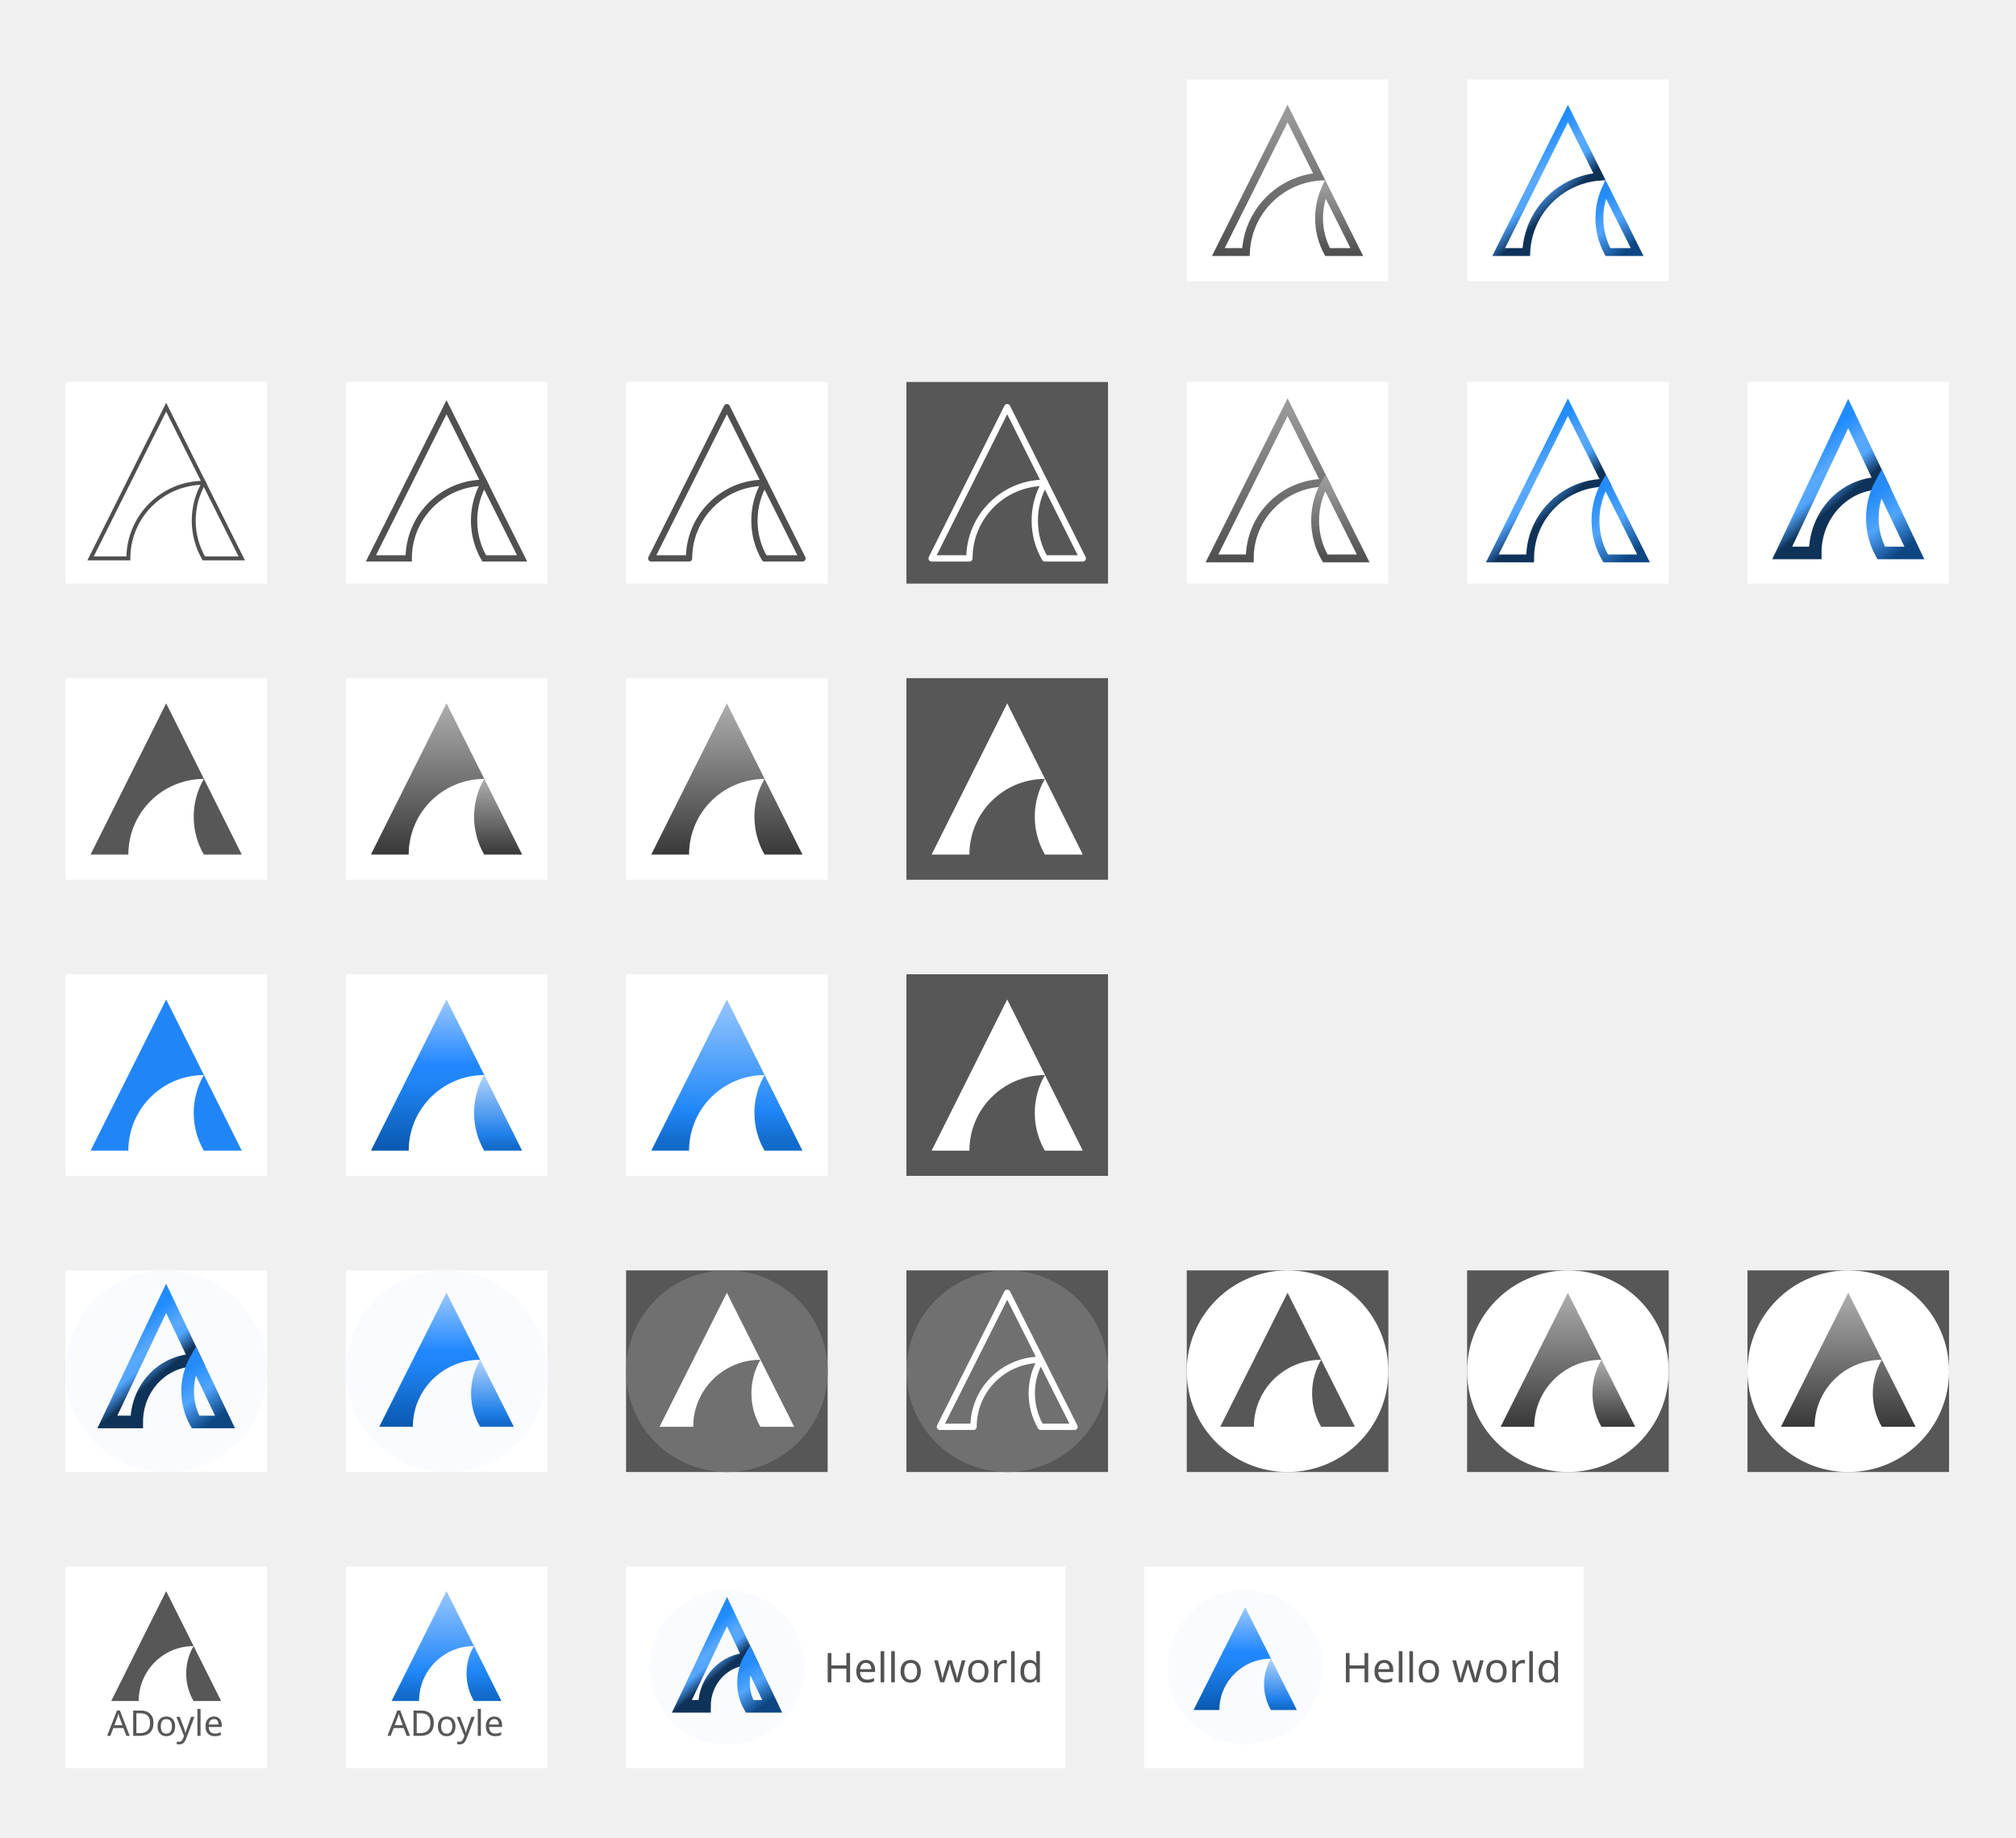
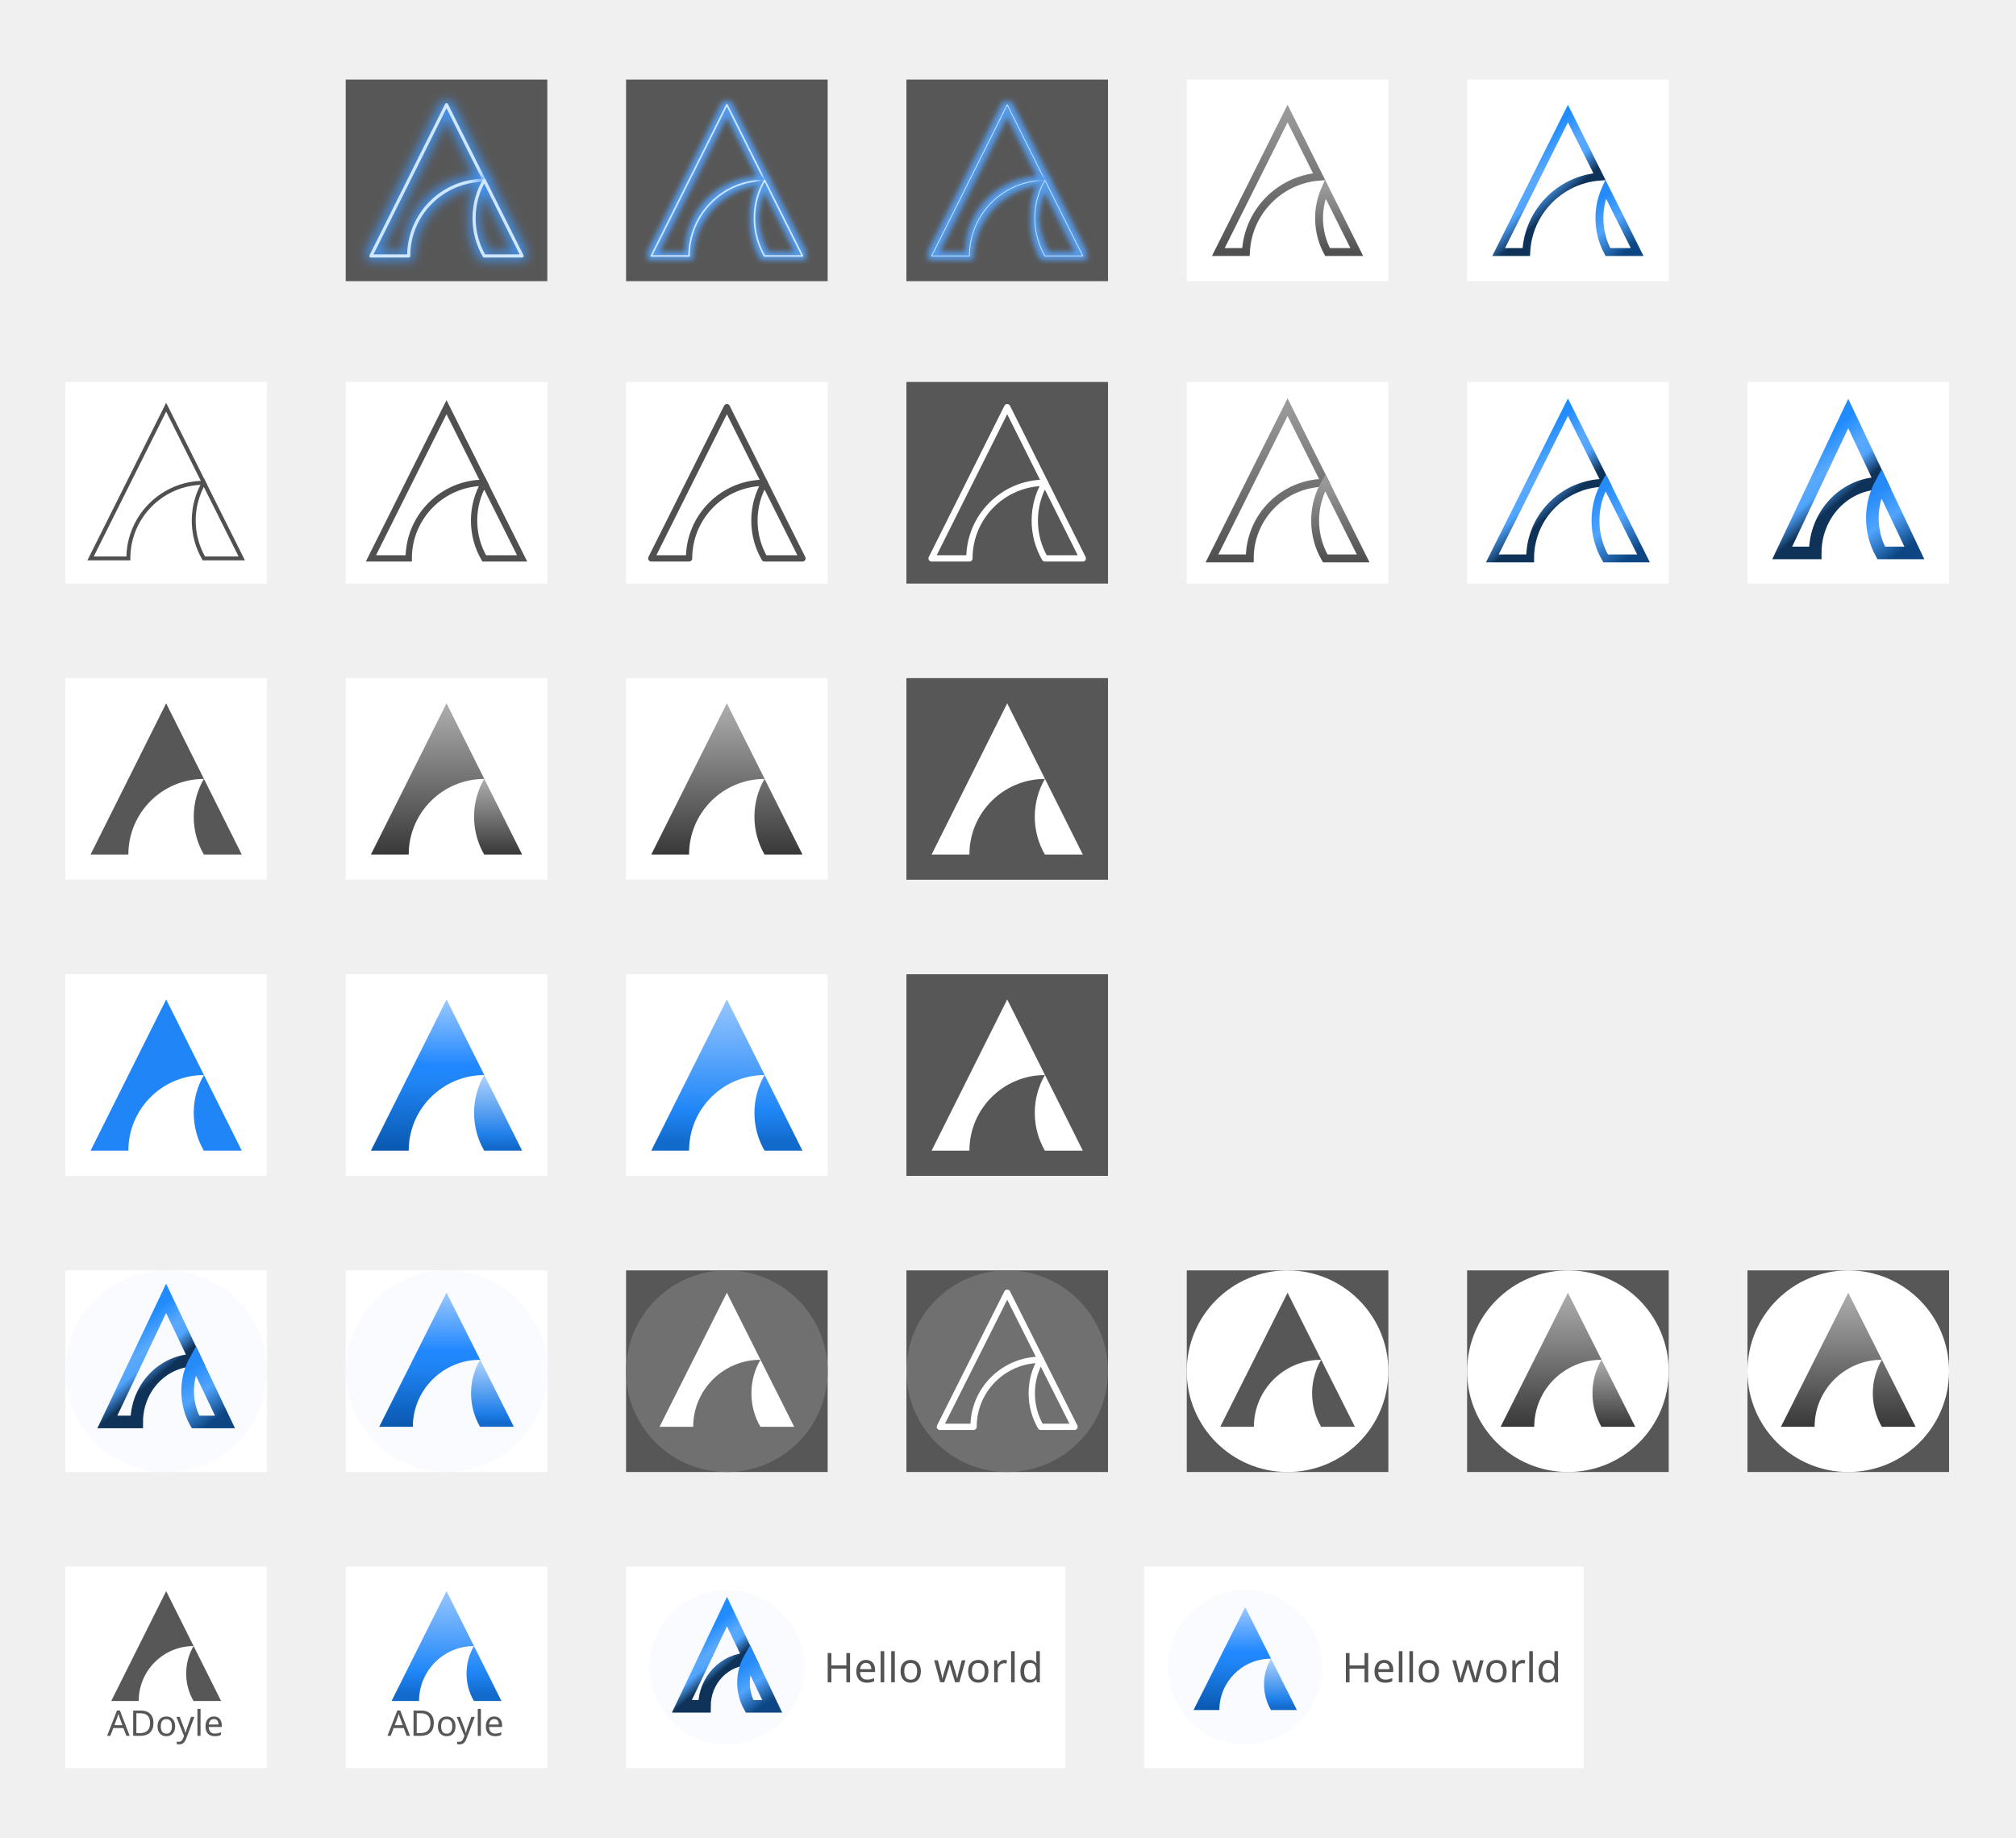
- <svg xmlns="http://www.w3.org/2000/svg" width="2560px" height="2333px" viewBox="0 0 2560 2333" version="1.1" style="background: #F2F2F2;">
+ <svg xmlns="http://www.w3.org/2000/svg" xmlns:xlink="http://www.w3.org/1999/xlink" width="2560px" height="2333px" viewBox="0 0 2560 2333" version="1.1" style="background: #F2F2F2;">
  <defs>
    <linearGradient x1="50%" y1="0%" x2="50%" y2="100%" id="linearGradient-1">
      <stop stop-color="#AEAEAE" offset="0%" />
      <stop stop-color="#383838" offset="100%" />
    </linearGradient>
    <linearGradient x1="50%" y1="0%" x2="50%" y2="100%" id="linearGradient-2">
      <stop stop-color="#AEAEAE" offset="0%" />
      <stop stop-color="#383838" offset="100%" />
    </linearGradient>
    <linearGradient x1="50%" y1="0%" x2="50%" y2="100%" id="linearGradient-3">
      <stop stop-color="#AEAEAE" offset="0%" />
      <stop stop-color="#383838" offset="100%" />
    </linearGradient>
    <linearGradient x1="50%" y1="0%" x2="50%" y2="100%" id="linearGradient-4">
      <stop stop-color="#9BC8FF" offset="0%" />
      <stop stop-color="#2087FF" offset="43.734%" />
      <stop stop-color="#2086F7" offset="53.188%" />
      <stop stop-color="#0958AF" offset="100%" />
      <stop stop-color="#0A5DB7" offset="100%" />
    </linearGradient>
    <linearGradient x1="50%" y1="0%" x2="50%" y2="94.619%" id="linearGradient-5">
      <stop stop-color="#B1D3FC" offset="0%" />
      <stop stop-color="#1F7FE9" offset="83.835%" />
      <stop stop-color="#136ACA" offset="99.987%" />
    </linearGradient>
    <linearGradient x1="50%" y1="0%" x2="50%" y2="94.657%" id="linearGradient-6">
      <stop stop-color="#97C6FF" offset="0%" />
      <stop stop-color="#2087F8" offset="77.216%" />
      <stop stop-color="#126ACA" offset="100%" />
    </linearGradient>
    <linearGradient x1="52.424%" y1="11.586%" x2="76.699%" y2="51.998%" id="linearGradient-7">
      <stop stop-color="#218CFF" offset="0%" />
      <stop stop-color="#5AA9FD" offset="43.13%" />
      <stop stop-color="#50A5FF" offset="66.029%" />
      <stop stop-color="#0F3258" offset="100%" />
    </linearGradient>
    <linearGradient x1="22.864%" y1="5.898%" x2="65.049%" y2="100%" id="linearGradient-8">
      <stop stop-color="#258BF9" offset="0%" />
      <stop stop-color="#50A5FF" offset="46.66%" />
      <stop stop-color="#0D4683" offset="100%" />
    </linearGradient>
    <linearGradient x1="50%" y1="0%" x2="50%" y2="100%" id="linearGradient-9">
      <stop stop-color="#9BC8FF" offset="0%" />
      <stop stop-color="#2087FF" offset="43.734%" />
      <stop stop-color="#2086F7" offset="53.188%" />
      <stop stop-color="#0958AF" offset="100%" />
      <stop stop-color="#0A5DB7" offset="100%" />
    </linearGradient>
    <linearGradient x1="50%" y1="0%" x2="50%" y2="94.619%" id="linearGradient-10">
      <stop stop-color="#B1D3FC" offset="0%" />
      <stop stop-color="#1F7FE9" offset="83.835%" />
      <stop stop-color="#136ACA" offset="99.987%" />
    </linearGradient>
-     <linearGradient x1="50%" y1="0%" x2="50%" y2="100%" id="linearGradient-11">
+     <path d="M176,128 C122.981,128 80,170.981 80,224 L32,224 L128,32 L176,128 Z" id="path-11" />
+     <filter x="-12.2%" y="-9.1%" width="124.3%" height="118.2%" filterUnits="objectBoundingBox" id="filter-12">
+       <feMorphology radius="4.5" operator="dilate" in="SourceAlpha" result="shadowSpreadOuter1" />
+       <feOffset dx="0" dy="0" in="shadowSpreadOuter1" result="shadowOffsetOuter1" />
+       <feMorphology radius="5" operator="erode" in="SourceAlpha" result="shadowInner" />
+       <feOffset dx="0" dy="0" in="shadowInner" result="shadowInner" />
+       <feComposite in="shadowOffsetOuter1" in2="shadowInner" operator="out" result="shadowOffsetOuter1" />
+       <feGaussianBlur stdDeviation="3" in="shadowOffsetOuter1" result="shadowBlurOuter1" />
+       <feColorMatrix values="0 0 0 0 0.333   0 0 0 0 0.606   0 0 0 0 0.917  0 0 0 1 0" type="matrix" in="shadowBlurOuter1" />
+     </filter>
+     <path d="M175.927,127.855 L176,128 L224,224 L175.843,224 C167.675,209.88 163,193.486 163,176 C163,158.454 167.707,142.008 175.927,127.855 Z" id="path-13" />
+     <filter x="-28.7%" y="-18.2%" width="157.4%" height="136.4%" filterUnits="objectBoundingBox" id="filter-14">
+       <feMorphology radius="4.5" operator="dilate" in="SourceAlpha" result="shadowSpreadOuter1" />
+       <feOffset dx="0" dy="0" in="shadowSpreadOuter1" result="shadowOffsetOuter1" />
+       <feMorphology radius="5" operator="erode" in="SourceAlpha" result="shadowInner" />
+       <feOffset dx="0" dy="0" in="shadowInner" result="shadowInner" />
+       <feComposite in="shadowOffsetOuter1" in2="shadowInner" operator="out" result="shadowOffsetOuter1" />
+       <feGaussianBlur stdDeviation="3" in="shadowOffsetOuter1" result="shadowBlurOuter1" />
+       <feColorMatrix values="0 0 0 0 0.333   0 0 0 0 0.606   0 0 0 0 0.917  0 0 0 1 0" type="matrix" in="shadowBlurOuter1" />
+     </filter>
+     <path d="M176,128 C122.981,128 80,170.981 80,224 L32,224 L128,32 L176,128 Z" id="path-15" />
+     <filter x="-12.5%" y="-9.4%" width="125.0%" height="118.8%" filterUnits="objectBoundingBox" id="filter-16">
+       <feMorphology radius="5" operator="dilate" in="SourceAlpha" result="shadowSpreadOuter1" />
+       <feOffset dx="0" dy="0" in="shadowSpreadOuter1" result="shadowOffsetOuter1" />
+       <feMorphology radius="5" operator="erode" in="SourceAlpha" result="shadowInner" />
+       <feOffset dx="0" dy="0" in="shadowInner" result="shadowInner" />
+       <feComposite in="shadowOffsetOuter1" in2="shadowInner" operator="out" result="shadowOffsetOuter1" />
+       <feGaussianBlur stdDeviation="3" in="shadowOffsetOuter1" result="shadowBlurOuter1" />
+       <feColorMatrix values="0 0 0 0 0.333   0 0 0 0 0.606   0 0 0 0 0.917  0 0 0 1 0" type="matrix" in="shadowBlurOuter1" />
+     </filter>
+     <path d="M175.927,127.855 L176,128 L224,224 L175.843,224 C167.675,209.88 163,193.486 163,176 C163,158.454 167.707,142.008 175.927,127.855 Z" id="path-17" />
+     <filter x="-29.5%" y="-18.7%" width="159.0%" height="137.4%" filterUnits="objectBoundingBox" id="filter-18">
+       <feMorphology radius="5" operator="dilate" in="SourceAlpha" result="shadowSpreadOuter1" />
+       <feOffset dx="0" dy="0" in="shadowSpreadOuter1" result="shadowOffsetOuter1" />
+       <feMorphology radius="5" operator="erode" in="SourceAlpha" result="shadowInner" />
+       <feOffset dx="0" dy="0" in="shadowInner" result="shadowInner" />
+       <feComposite in="shadowOffsetOuter1" in2="shadowInner" operator="out" result="shadowOffsetOuter1" />
+       <feGaussianBlur stdDeviation="3" in="shadowOffsetOuter1" result="shadowBlurOuter1" />
+       <feColorMatrix values="0 0 0 0 0.333   0 0 0 0 0.606   0 0 0 0 0.917  0 0 0 1 0" type="matrix" in="shadowBlurOuter1" />
+     </filter>
+     <path d="M176,128 C122.981,128 80,170.981 80,224 L32,224 L128,32 L176,128 Z" id="path-19" />
+     <filter x="-19.4%" y="-14.6%" width="138.9%" height="129.2%" filterUnits="objectBoundingBox" id="filter-20">
+       <feMorphology radius="4.5" operator="dilate" in="SourceAlpha" result="shadowSpreadOuter1" />
+       <feOffset dx="0" dy="0" in="shadowSpreadOuter1" result="shadowOffsetOuter1" />
+       <feMorphology radius="4.5" operator="erode" in="SourceAlpha" result="shadowInner" />
+       <feOffset dx="0" dy="0" in="shadowInner" result="shadowInner" />
+       <feComposite in="shadowOffsetOuter1" in2="shadowInner" operator="out" result="shadowOffsetOuter1" />
+       <feGaussianBlur stdDeviation="7" in="shadowOffsetOuter1" result="shadowBlurOuter1" />
+       <feColorMatrix values="0 0 0 0 0.258   0 0 0 0 0.591   0 0 0 0 0.971  0 0 0 1 0" type="matrix" in="shadowBlurOuter1" />
+     </filter>
+     <path d="M175.927,127.855 L176,128 L224,224 L175.843,224 C167.675,209.88 163,193.486 163,176 C163,158.454 167.707,142.008 175.927,127.855 Z" id="path-21" />
+     <filter x="-45.9%" y="-29.1%" width="191.8%" height="158.2%" filterUnits="objectBoundingBox" id="filter-22">
+       <feMorphology radius="4.5" operator="dilate" in="SourceAlpha" result="shadowSpreadOuter1" />
+       <feOffset dx="0" dy="0" in="shadowSpreadOuter1" result="shadowOffsetOuter1" />
+       <feMorphology radius="4.5" operator="erode" in="SourceAlpha" result="shadowInner" />
+       <feOffset dx="0" dy="0" in="shadowInner" result="shadowInner" />
+       <feComposite in="shadowOffsetOuter1" in2="shadowInner" operator="out" result="shadowOffsetOuter1" />
+       <feGaussianBlur stdDeviation="7" in="shadowOffsetOuter1" result="shadowBlurOuter1" />
+       <feColorMatrix values="0 0 0 0 0.258   0 0 0 0 0.591   0 0 0 0 0.971  0 0 0 1 0" type="matrix" in="shadowBlurOuter1" />
+     </filter>
+     <linearGradient x1="50%" y1="0%" x2="50%" y2="100%" id="linearGradient-23">
      <stop stop-color="#999999" offset="0%" />
      <stop stop-color="#505050" offset="100%" />
    </linearGradient>
-     <linearGradient x1="50%" y1="0%" x2="50%" y2="100%" id="linearGradient-12">
+     <linearGradient x1="50%" y1="0%" x2="50%" y2="100%" id="linearGradient-24">
      <stop stop-color="#999999" offset="0%" />
      <stop stop-color="#505050" offset="100%" />
    </linearGradient>
-     <linearGradient x1="52.672%" y1="11.586%" x2="79.434%" y2="51.998%" id="linearGradient-13">
+     <linearGradient x1="52.672%" y1="11.586%" x2="79.434%" y2="51.998%" id="linearGradient-25">
      <stop stop-color="#218CFF" offset="0%" />
      <stop stop-color="#5AA9FD" offset="43.13%" />
      <stop stop-color="#50A5FF" offset="66.029%" />
      <stop stop-color="#0F3258" offset="100%" />
    </linearGradient>
-     <linearGradient x1="20.229%" y1="5.898%" x2="66.51%" y2="100%" id="linearGradient-14">
+     <linearGradient x1="20.229%" y1="5.898%" x2="66.51%" y2="100%" id="linearGradient-26">
      <stop stop-color="#258BF9" offset="0%" />
      <stop stop-color="#50A5FF" offset="46.66%" />
      <stop stop-color="#0D4683" offset="100%" />
    </linearGradient>
-     <linearGradient x1="52.396%" y1="11.586%" x2="76.395%" y2="51.998%" id="linearGradient-15">
+     <linearGradient x1="52.396%" y1="11.586%" x2="76.395%" y2="51.998%" id="linearGradient-27">
      <stop stop-color="#218CFF" offset="0%" />
      <stop stop-color="#5AA9FD" offset="43.13%" />
      <stop stop-color="#50A5FF" offset="66.029%" />
      <stop stop-color="#0F3258" offset="100%" />
    </linearGradient>
-     <linearGradient x1="23.173%" y1="5.898%" x2="64.878%" y2="100%" id="linearGradient-16">
+     <linearGradient x1="23.173%" y1="5.898%" x2="64.878%" y2="100%" id="linearGradient-28">
      <stop stop-color="#258BF9" offset="0%" />
      <stop stop-color="#50A5FF" offset="46.66%" />
      <stop stop-color="#0D4683" offset="100%" />
    </linearGradient>
-     <linearGradient x1="52.418%" y1="11.586%" x2="76.628%" y2="51.998%" id="linearGradient-17">
+     <linearGradient x1="52.418%" y1="11.586%" x2="76.628%" y2="51.998%" id="linearGradient-29">
      <stop stop-color="#218CFF" offset="0%" />
      <stop stop-color="#5AA9FD" offset="43.13%" />
      <stop stop-color="#50A5FF" offset="66.029%" />
      <stop stop-color="#0F3258" offset="100%" />
    </linearGradient>
-     <linearGradient x1="22.936%" y1="5.898%" x2="65.009%" y2="100%" id="linearGradient-18">
+     <linearGradient x1="22.936%" y1="5.898%" x2="65.009%" y2="100%" id="linearGradient-30">
      <stop stop-color="#258BF9" offset="0%" />
      <stop stop-color="#50A5FF" offset="46.66%" />
      <stop stop-color="#0D4683" offset="100%" />
    </linearGradient>
-     <linearGradient x1="50%" y1="0%" x2="50%" y2="100%" id="linearGradient-19">
+     <linearGradient x1="50%" y1="0%" x2="50%" y2="100%" id="linearGradient-31">
      <stop stop-color="#9BC8FF" offset="0%" />
      <stop stop-color="#2087FF" offset="43.734%" />
      <stop stop-color="#2086F7" offset="53.188%" />
      <stop stop-color="#0958AF" offset="100%" />
      <stop stop-color="#0A5DB7" offset="100%" />
    </linearGradient>
-     <linearGradient x1="50%" y1="0%" x2="50%" y2="94.619%" id="linearGradient-20">
+     <linearGradient x1="50%" y1="0%" x2="50%" y2="94.619%" id="linearGradient-32">
      <stop stop-color="#B1D3FC" offset="0%" />
      <stop stop-color="#1F7FE9" offset="83.835%" />
      <stop stop-color="#136ACA" offset="99.987%" />
    </linearGradient>
-     <linearGradient x1="50%" y1="0%" x2="50%" y2="100%" id="linearGradient-21">
-       <stop stop-color="#AEAEAE" offset="0%" />
-       <stop stop-color="#383838" offset="100%" />
-     </linearGradient>
-     <linearGradient x1="50%" y1="0%" x2="50%" y2="100%" id="linearGradient-22">
-       <stop stop-color="#AEAEAE" offset="0%" />
-       <stop stop-color="#383838" offset="100%" />
-     </linearGradient>
-     <linearGradient x1="50%" y1="0%" x2="50%" y2="100%" id="linearGradient-23">
+     <linearGradient x1="50%" y1="0%" x2="50%" y2="100%" id="linearGradient-33">
+       <stop stop-color="#AEAEAE" offset="0%" />
+       <stop stop-color="#383838" offset="100%" />
+     </linearGradient>
+     <linearGradient x1="50%" y1="0%" x2="50%" y2="100%" id="linearGradient-34">
+       <stop stop-color="#AEAEAE" offset="0%" />
+       <stop stop-color="#383838" offset="100%" />
+     </linearGradient>
+     <linearGradient x1="50%" y1="0%" x2="50%" y2="100%" id="linearGradient-35">
      <stop stop-color="#AEAEAE" offset="0%" />
      <stop stop-color="#383838" offset="100%" />
    </linearGradient>
  </defs>
  <g id="Page-1" stroke="none" stroke-width="1" fill="none" fill-rule="evenodd">
    <g id="logo/stereoscopic" transform="translate(439, 861)">
      <rect fill="#FFFFFF" x="0" y="0" width="256" height="256" />
      <path d="M176,128 C122.981,128 80,170.981 80,224 L32,224 L128,32 L176,128 Z" id="Combined-Shape" fill="url(#linearGradient-1)" />
      <path d="M175.927,127.855 L176,128 L224,224 L175.843,224 C167.675,209.88 163,193.486 163,176 C163,158.454 167.707,142.008 175.927,127.855 Z" id="Combined-Shape" fill="url(#linearGradient-2)" />
    </g>
    <g id="logo/gradual" transform="translate(795, 861)">
      <rect fill="#FFFFFF" x="0" y="0" width="256" height="256" />
      <path d="M176,128 L224,224 L175.843,224 C167.675,209.88 163,193.486 163,176 C163,158.514 167.675,142.12 175.843,128 C122.896,128.085 80,171.033 80,224 L32,224 L128,32 L175.927,127.855 L176,128 C175.948,128 175.895,128 175.843,128 Z" id="Combined-Shape" fill="url(#linearGradient-3)" />
    </g>
    <g id="logo/black-bg" transform="translate(1151, 861)">
      <rect fill="#575757" x="0" y="0" width="256" height="256" />
      <path d="M176,128 C122.981,128 80,170.981 80,224 L32,224 L128,32 L176,128 Z" id="Combined-Shape" fill="#FFFFFF" />
      <path d="M175.927,127.855 L176,128 L224,224 L175.843,224 C167.675,209.88 163,193.486 163,176 C163,158.454 167.707,142.008 175.927,127.855 Z" id="Combined-Shape" fill="#FFFFFF" />
    </g>
    <g id="logo/color/stereoscopic" transform="translate(439, 1237)">
      <rect fill="#FFFFFF" x="0" y="0" width="256" height="256" />
      <path d="M176,128 C122.981,128 80,170.981 80,224 L32,224 L128,32 L176,128 Z" id="Combined-Shape" fill="url(#linearGradient-4)" />
      <path d="M175.927,127.855 L176,128 L224,224 L175.843,224 C167.675,209.88 163,193.486 163,176 C163,158.454 167.707,142.008 175.927,127.855 Z" id="Combined-Shape" fill="url(#linearGradient-5)" />
    </g>
    <g id="logo/color/gradual" transform="translate(795, 1237)">
      <rect fill="#FFFFFF" x="0" y="0" width="256" height="256" />
      <path d="M176,128 L224,224 L175.843,224 C167.675,209.88 163,193.486 163,176 C163,158.514 167.675,142.12 175.843,128 C122.896,128.085 80,171.033 80,224 L32,224 L128,32 L175.927,127.855 L176,128 C175.948,128 175.895,128 175.843,128 Z" id="Combined-Shape" fill="url(#linearGradient-6)" />
    </g>
    <g id="logo/color/black-bg" transform="translate(1151, 1237)">
      <rect fill="#575757" x="0" y="0" width="256" height="256" />
      <path d="M176,128 C122.981,128 80,170.981 80,224 L32,224 L128,32 L176,128 Z" id="Combined-Shape" fill="#FFFFFF" />
      <path d="M175.927,127.855 L176,128 L224,224 L175.843,224 C167.675,209.88 163,193.486 163,176 C163,158.454 167.707,142.008 175.927,127.855 Z" id="Combined-Shape" fill="#FFFFFF" />
    </g>
    <g id="logo/color/flat" transform="translate(83, 1237)">
      <rect fill="#FFFFFF" x="0" y="0" width="256" height="256" />
      <path d="M176,128 C122.981,128 80,170.981 80,224 L32,224 L128,32 L176,128 Z" id="Combined-Shape" fill="#2086F8" />
      <path d="M175.927,127.855 L176,128 L224,224 L175.843,224 C167.675,209.88 163,193.486 163,176 C163,158.454 167.707,142.008 175.927,127.855 Z" id="Combined-Shape" fill="#2086F8" />
    </g>
    <g id="logo-with-text/color" transform="translate(439, 1989)">
      <rect fill="#FFFFFF" x="0" y="0" width="256" height="256" />
      <g id="logo/color/gradual" transform="translate(35, 8)" fill="url(#linearGradient-6)">
        <path d="M127.875,93 L162.75,162.75 L127.761,162.75 C121.826,152.491 118.43,140.58 118.43,127.875 C118.43,115.171 121.826,103.259 127.761,93 C89.292,93.062 58.125,124.266 58.125,162.75 L23.25,162.75 L93,23.25 L127.822,92.894 L127.875,93 C127.837,93 127.799,93 127.761,93 Z" id="Combined-Shape" />
      </g>
      <text id="ADoyle" font-family="PingFangSC-Medium, PingFang SC" font-size="45" font-weight="400" fill="#575757">
        <tspan x="53" y="215">ADoyle</tspan>
      </text>
    </g>
    <g id="logo-with-text" transform="translate(83, 1989)">
      <rect fill="#FFFFFF" x="0" y="0" width="256" height="256" />
      <g id="logo/flat" transform="translate(35, 8)" fill="#575757">
        <path d="M127.875,93 C89.353,93 58.125,124.228 58.125,162.75 L23.25,162.75 L93,23.25 L127.875,93 Z" id="Combined-Shape" />
        <path d="M127.822,92.894 L127.875,93 L162.75,162.75 L127.761,162.75 C121.826,152.491 118.43,140.58 118.43,127.875 C118.43,115.127 121.85,103.178 127.822,92.894 Z" id="Combined-Shape" />
      </g>
      <text id="ADoyle" font-family="PingFangSC-Medium, PingFang SC" font-size="45" font-weight="400" fill="#575757">
        <tspan x="53" y="215">ADoyle</tspan>
      </text>
    </g>
    <g id="logo-with-long-text/circle-border" transform="translate(795, 1989)">
      <rect fill="#FFFFFF" x="0" y="0" width="558" height="256" />
      <g id="logo/circle-colored-bg/border" transform="translate(30, 30)">
        <g id="BG---light" stroke-width="1" fill-rule="evenodd" fill="#FAFBFF">
          <circle id="椭圆形" cx="98" cy="98" r="98" />
        </g>
        <g id="logo/color/border/medium" transform="translate(10.71875, 0)" stroke-width="16">
          <path d="M116.113,87.356 C84.464,87.356 58.808,114.294 58.808,147.525 L30.155,147.525 L87.46,27.188 L116.113,87.356 Z" id="Combined-Shape" stroke="url(#linearGradient-7)" />
          <path d="M116.142,87.356 L116.185,87.447 L144.864,147.525 L116.091,147.525 C111.211,138.688 108.418,128.429 108.418,117.486 C108.418,106.505 111.23,96.213 116.142,87.356 Z" id="Combined-Shape" stroke="url(#linearGradient-8)" />
        </g>
      </g>
      <text id="Hello-world" font-family="PingFangSC-Medium, PingFang SC" font-size="52" font-weight="400" fill="#535353">
        <tspan x="251" y="147">Hello world</tspan>
      </text>
    </g>
    <g id="logo-with-long-text/circle-stereoscopic" transform="translate(1453, 1989)">
      <rect fill="#FFFFFF" x="0" y="0" width="558" height="256" />
      <g id="logo/circle-colored-bg/stereoscopic" transform="translate(30, 30)">
        <g id="BG---light" stroke-width="1" fill="#FAFBFF">
          <circle id="椭圆形" cx="98" cy="98" r="98" />
        </g>
        <g id="logo/color/stereoscopic" transform="translate(10.71875, 0)">
          <path d="M120.312,87 C84.069,87 54.688,116.213 54.688,152.25 L21.875,152.25 L87.5,21.75 L120.312,87 Z" id="Combined-Shape" fill="url(#linearGradient-9)" />
          <path d="M120.263,86.901 L120.312,87 L153.125,152.25 L120.205,152.25 C114.622,142.653 111.426,131.51 111.426,119.625 C111.426,107.699 114.644,96.521 120.263,86.901 Z" id="Combined-Shape" fill="url(#linearGradient-10)" />
        </g>
      </g>
      <text id="Hello-world" font-family="PingFangSC-Medium, PingFang SC" font-size="52" font-weight="400" fill="#535353">
        <tspan x="251" y="147">Hello world</tspan>
      </text>
    </g>
    <g id="logo/flat" transform="translate(83, 861)">
      <rect fill="#FFFFFF" x="0" y="0" width="256" height="256" />
      <path d="M176,128 C122.981,128 80,170.981 80,224 L32,224 L128,32 L176,128 Z" id="Combined-Shape" fill="#575757" />
      <path d="M175.927,127.855 L176,128 L224,224 L175.843,224 C167.675,209.88 163,193.486 163,176 C163,158.454 167.707,142.008 175.927,127.855 Z" id="Combined-Shape" fill="#575757" />
    </g>
    <g id="logo/border/thin" transform="translate(83, 485)">
      <rect fill="#FFFFFF" x="0" y="0" width="256" height="256" />
      <path d="M176,128 C122.981,128 80,170.981 80,224 L32,224 L128,32 L176,128 Z" id="Combined-Shape" stroke="#505050" stroke-width="5" />
      <path d="M175.927,127.855 L176,128 L224,224 L175.843,224 C167.675,209.88 163,193.486 163,176 C163,158.454 167.707,142.008 175.927,127.855 Z" id="Combined-Shape" stroke="#505050" stroke-width="5" />
    </g>
    <g id="logo/border/medium" transform="translate(439, 485)">
      <rect fill="#FFFFFF" x="0" y="0" width="256" height="256" />
      <path d="M176,128 C122.981,128 80,170.981 80,224 L32,224 L128,32 L176,128 Z" id="Combined-Shape" stroke="#505050" stroke-width="8" />
      <path d="M175.927,127.855 L176,128 L224,224 L175.843,224 C167.675,209.88 163,193.486 163,176 C163,158.454 167.707,142.008 175.927,127.855 Z" id="Combined-Shape" stroke="#505050" stroke-width="8" />
    </g>
    <g id="logo/border/medium/round" transform="translate(795, 485)">
      <rect fill="#FFFFFF" x="0" y="0" width="256" height="256" />
      <path d="M176,128 C122.981,128 80,170.981 80,224 L32,224 L128,32 L176,128 Z" id="Combined-Shape" stroke="#505050" stroke-width="8" stroke-linejoin="round" />
      <path d="M175.927,127.855 L176,128 L224,224 L175.843,224 C167.675,209.88 163,193.486 163,176 C163,158.454 167.707,142.008 175.927,127.855 Z" id="Combined-Shape" stroke="#505050" stroke-width="8" stroke-linejoin="round" />
    </g>
    <g id="logo/border/black-bg" transform="translate(1151, 485)">
      <rect fill="#575757" x="0" y="0" width="256" height="256" />
      <path d="M176,128 C122.981,128 80,170.981 80,224 L32,224 L128,32 L176,128 Z" id="Combined-Shape" stroke="#FFFFFF" stroke-width="8" stroke-linejoin="round" />
      <path d="M175.927,127.855 L176,128 L224,224 L175.843,224 C167.675,209.88 163,193.486 163,176 C163,158.454 167.707,142.008 175.927,127.855 Z" id="Combined-Shape" stroke="#FFFFFF" stroke-width="8" stroke-linejoin="round" />
    </g>
+     <g id="logo/neon/light" transform="translate(1151, 101)">
+       <rect fill="#575757" x="0" y="0" width="256" height="256" />
+       <g id="Combined-Shape" stroke-linejoin="round">
+         <use fill="black" fill-opacity="1" filter="url(#filter-12)" xlink:href="#path-11" />
+         <use stroke="#D0E7FF" stroke-width="1" xlink:href="#path-11" />
+       </g>
+       <g id="Combined-Shape" stroke-linejoin="round">
+         <use fill="black" fill-opacity="1" filter="url(#filter-14)" xlink:href="#path-13" />
+         <use stroke="#D0E7FF" stroke-width="1" xlink:href="#path-13" />
+       </g>
+     </g>
+     <g id="logo/neon/medium" transform="translate(795, 101)">
+       <rect fill="#575757" x="0" y="0" width="256" height="256" />
+       <g id="Combined-Shape" stroke-linejoin="round">
+         <use fill="black" fill-opacity="1" filter="url(#filter-16)" xlink:href="#path-15" />
+         <use stroke="#D0E7FF" stroke-width="2" xlink:href="#path-15" />
+       </g>
+       <g id="Combined-Shape" stroke-linejoin="round">
+         <use fill="black" fill-opacity="1" filter="url(#filter-18)" xlink:href="#path-17" />
+         <use stroke="#D0E7FF" stroke-width="2" xlink:href="#path-17" />
+       </g>
+     </g>
+     <g id="logo/neon/regular" transform="translate(439, 101)">
+       <rect fill="#575757" x="0" y="0" width="256" height="256" />
+       <g id="Combined-Shape" stroke-linejoin="round">
+         <use fill="black" fill-opacity="1" filter="url(#filter-20)" xlink:href="#path-19" />
+         <use stroke="#D0E7FF" stroke-width="4" xlink:href="#path-19" />
+       </g>
+       <g id="Combined-Shape" stroke-linejoin="round">
+         <use fill="black" fill-opacity="1" filter="url(#filter-22)" xlink:href="#path-21" />
+         <use stroke="#D0E7FF" stroke-width="4" xlink:href="#path-21" />
+       </g>
+     </g>
    <g id="logo/border/stereoscopic/thin" transform="translate(1507, 485)">
      <rect fill="#FFFFFF" x="0" y="0" width="256" height="256" />
-       <path d="M176,128 C122.981,128 80,170.981 80,224 L32,224 L128,32 L176,128 Z" id="Combined-Shape" stroke="url(#linearGradient-11)" stroke-width="10" />
-       <path d="M175.927,127.855 L176,128 L224,224 L175.843,224 C167.675,209.88 163,193.486 163,176 C163,158.454 167.707,142.008 175.927,127.855 Z" id="Combined-Shape" stroke="url(#linearGradient-12)" stroke-width="10" />
+       <path d="M176,128 C122.981,128 80,170.981 80,224 L32,224 L128,32 L176,128 Z" id="Combined-Shape" stroke="url(#linearGradient-23)" stroke-width="10" />
+       <path d="M175.927,127.855 L176,128 L224,224 L175.843,224 C167.675,209.88 163,193.486 163,176 C163,158.454 167.707,142.008 175.927,127.855 Z" id="Combined-Shape" stroke="url(#linearGradient-24)" stroke-width="10" />
    </g>
    <g id="logo/border/stereoscopic/thin/inner" transform="translate(1507, 101)">
      <rect fill="#FFFFFF" x="0" y="0" width="256" height="256" />
-       <path d="M168.063,123.307 L128,43.18 L40.09,219 L75.122,219 C77.599,168.181 117.636,127.227 168.063,123.307 Z" id="Combined-Shape" stroke="url(#linearGradient-11)" stroke-width="10" />
-       <path d="M175.87,138.921 C170.716,150.455 168,163.026 168,176 C168,191.23 171.743,205.904 178.779,219 L215.91,219 L175.87,138.921 Z" id="Combined-Shape" stroke="url(#linearGradient-12)" stroke-width="10" />
+       <path d="M168.063,123.307 L128,43.18 L40.09,219 L75.122,219 C77.599,168.181 117.636,127.227 168.063,123.307 Z" id="Combined-Shape" stroke="url(#linearGradient-23)" stroke-width="10" />
+       <path d="M175.87,138.921 C170.716,150.455 168,163.026 168,176 C168,191.23 171.743,205.904 178.779,219 L215.91,219 L175.87,138.921 Z" id="Combined-Shape" stroke="url(#linearGradient-24)" stroke-width="10" />
    </g>
    <g id="logo/color/border/thin" transform="translate(1863, 485)">
      <rect fill="#FFFFFF" x="0" y="0" width="256" height="256" />
-       <path d="M176,128 C122.981,128 80,170.981 80,224 L32,224 L128,32 L176,128 Z" id="Combined-Shape" stroke="url(#linearGradient-13)" stroke-width="10" />
-       <path d="M175.927,127.855 L176,128 L224,224 L175.843,224 C167.675,209.88 163,193.486 163,176 C163,158.454 167.707,142.008 175.927,127.855 Z" id="Combined-Shape" stroke="url(#linearGradient-14)" stroke-width="10" />
+       <path d="M176,128 C122.981,128 80,170.981 80,224 L32,224 L128,32 L176,128 Z" id="Combined-Shape" stroke="url(#linearGradient-25)" stroke-width="10" />
+       <path d="M175.927,127.855 L176,128 L224,224 L175.843,224 C167.675,209.88 163,193.486 163,176 C163,158.454 167.707,142.008 175.927,127.855 Z" id="Combined-Shape" stroke="url(#linearGradient-26)" stroke-width="10" />
    </g>
    <g id="logo/color/border/thin/inner" transform="translate(1863, 101)">
      <rect fill="#FFFFFF" x="0" y="0" width="256" height="256" />
-       <path d="M168.063,123.307 L128,43.18 L40.09,219 L75.122,219 C77.599,168.181 117.636,127.227 168.063,123.307 Z" id="Combined-Shape" stroke="url(#linearGradient-13)" stroke-width="10" />
-       <path d="M175.87,138.921 C170.716,150.455 168,163.026 168,176 C168,191.23 171.743,205.904 178.779,219 L215.91,219 L175.87,138.921 Z" id="Combined-Shape" stroke="url(#linearGradient-14)" stroke-width="10" />
+       <path d="M168.063,123.307 L128,43.18 L40.09,219 L75.122,219 C77.599,168.181 117.636,127.227 168.063,123.307 Z" id="Combined-Shape" stroke="url(#linearGradient-25)" stroke-width="10" />
+       <path d="M175.87,138.921 C170.716,150.455 168,163.026 168,176 C168,191.23 171.743,205.904 178.779,219 L215.91,219 L175.87,138.921 Z" id="Combined-Shape" stroke="url(#linearGradient-26)" stroke-width="10" />
    </g>
    <g id="logo/color/border/medium" transform="translate(2219, 485)">
      <rect fill="#FFFFFF" x="0" y="0" width="256" height="256" />
-       <path d="M169.856,128.524 C123.559,128.524 86.027,168.157 86.027,217.048 L44.112,217.048 L127.942,40 L169.856,128.524 Z" id="Combined-Shape" stroke="url(#linearGradient-15)" stroke-width="16" />
-       <path d="M169.899,128.524 L169.962,128.658 L211.915,217.048 L169.825,217.048 C162.686,204.047 158.6,188.952 158.6,172.853 C158.6,156.698 162.714,141.555 169.899,128.524 Z" id="Combined-Shape" stroke="url(#linearGradient-16)" stroke-width="16" />
+       <path d="M169.856,128.524 C123.559,128.524 86.027,168.157 86.027,217.048 L44.112,217.048 L127.942,40 L169.856,128.524 Z" id="Combined-Shape" stroke="url(#linearGradient-27)" stroke-width="16" />
+       <path d="M169.899,128.524 L169.962,128.658 L211.915,217.048 L169.825,217.048 C162.686,204.047 158.6,188.952 158.6,172.853 C158.6,156.698 162.714,141.555 169.899,128.524 Z" id="Combined-Shape" stroke="url(#linearGradient-28)" stroke-width="16" />
    </g>
    <g id="logo/circle-colored-bg/border" transform="translate(83, 1613)">
      <rect fill="#FFFFFF" x="0" y="0" width="256" height="256" />
      <g id="BG---light" fill="#FAFBFF">
        <circle id="椭圆形" cx="128" cy="128" r="128" />
      </g>
      <g id="logo/color/border/medium" transform="translate(14, 0)" stroke-width="16">
-         <path d="M151.278,113.964 C110.045,113.964 76.618,149.108 76.618,192.46 L39.288,192.46 L113.948,35.469 L151.278,113.964 Z" id="Combined-Shape" stroke="url(#linearGradient-17)" />
-         <path d="M151.316,113.964 L151.373,114.083 L188.737,192.46 L151.251,192.46 C144.892,180.932 141.253,167.548 141.253,153.272 C141.253,138.947 144.917,125.519 151.316,113.964 Z" id="Combined-Shape" stroke="url(#linearGradient-18)" />
+         <path d="M151.278,113.964 C110.045,113.964 76.618,149.108 76.618,192.46 L39.288,192.46 L113.948,35.469 L151.278,113.964 Z" id="Combined-Shape" stroke="url(#linearGradient-29)" />
+         <path d="M151.316,113.964 L151.373,114.083 L188.737,192.46 L151.251,192.46 C144.892,180.932 141.253,167.548 141.253,153.272 C141.253,138.947 144.917,125.519 151.316,113.964 Z" id="Combined-Shape" stroke="url(#linearGradient-30)" />
      </g>
    </g>
    <g id="logo/circle-colored-bg/stereoscopic" transform="translate(439, 1613)">
      <rect fill="#FFFFFF" x="0" y="0" width="256" height="256" />
      <g id="BG---light" fill="#FAFBFF">
        <circle id="椭圆形" cx="128" cy="128" r="128" />
      </g>
      <g id="logo/color/stereoscopic" transform="translate(14, 0)">
-         <path d="M156.75,113.5 C109.53,113.5 71.25,151.612 71.25,198.625 L28.5,198.625 L114,28.375 L156.75,113.5 Z" id="Combined-Shape" fill="url(#linearGradient-19)" />
-         <path d="M156.685,113.371 L156.75,113.5 L199.5,198.625 L156.61,198.625 C149.335,186.104 145.172,171.567 145.172,156.062 C145.172,140.504 149.364,125.921 156.685,113.371 Z" id="Combined-Shape" fill="url(#linearGradient-20)" />
+         <path d="M156.75,113.5 C109.53,113.5 71.25,151.612 71.25,198.625 L28.5,198.625 L114,28.375 L156.75,113.5 Z" id="Combined-Shape" fill="url(#linearGradient-31)" />
+         <path d="M156.685,113.371 L156.75,113.5 L199.5,198.625 L156.61,198.625 C149.335,186.104 145.172,171.567 145.172,156.062 C145.172,140.504 149.364,125.921 156.685,113.371 Z" id="Combined-Shape" fill="url(#linearGradient-32)" />
      </g>
    </g>
    <g id="logo/circle-dark-bg/flat" transform="translate(795, 1613)">
      <rect fill="#575757" x="0" y="0" width="256" height="256" />
      <g id="BG---light" fill="#707070">
        <circle id="椭圆形" cx="128" cy="128" r="128" />
      </g>
      <g id="logo/color/black-bg" transform="translate(14, 0)" fill="#FFFFFF">
        <path d="M156.75,113.5 C109.53,113.5 71.25,151.612 71.25,198.625 L28.5,198.625 L114,28.375 L156.75,113.5 Z" id="Combined-Shape" />
        <path d="M156.685,113.371 L156.75,113.5 L199.5,198.625 L156.61,198.625 C149.335,186.104 145.172,171.567 145.172,156.062 C145.172,140.504 149.364,125.921 156.685,113.371 Z" id="Combined-Shape" />
      </g>
    </g>
    <g id="logo/circle-dark-bg/solid" transform="translate(1507, 1613)">
      <rect fill="#575757" x="0" y="0" width="256" height="256" />
      <g id="BG---light" fill="#FFFFFF">
        <circle id="椭圆形" cx="128" cy="128" r="128" />
      </g>
      <g id="logo/flat" transform="translate(14, 0)" fill="#575757">
        <path d="M156.75,113.5 C109.53,113.5 71.25,151.612 71.25,198.625 L28.5,198.625 L114,28.375 L156.75,113.5 Z" id="Combined-Shape" />
        <path d="M156.685,113.371 L156.75,113.5 L199.5,198.625 L156.61,198.625 C149.335,186.104 145.172,171.567 145.172,156.062 C145.172,140.504 149.364,125.921 156.685,113.371 Z" id="Combined-Shape" />
      </g>
    </g>
    <g id="logo/circle-dark-bg/stereoscopic" transform="translate(1863, 1613)">
      <rect fill="#575757" x="0" y="0" width="256" height="256" />
      <g id="BG---light" fill="#FFFFFF">
        <circle id="椭圆形" cx="128" cy="128" r="128" />
      </g>
      <g id="logo/stereoscopic" transform="translate(14, 0)">
-         <path d="M156.75,113.5 C109.53,113.5 71.25,151.612 71.25,198.625 L28.5,198.625 L114,28.375 L156.75,113.5 Z" id="Combined-Shape" fill="url(#linearGradient-21)" />
-         <path d="M156.685,113.371 L156.75,113.5 L199.5,198.625 L156.61,198.625 C149.335,186.104 145.172,171.567 145.172,156.062 C145.172,140.504 149.364,125.921 156.685,113.371 Z" id="Combined-Shape" fill="url(#linearGradient-22)" />
+         <path d="M156.75,113.5 C109.53,113.5 71.25,151.612 71.25,198.625 L28.5,198.625 L114,28.375 L156.75,113.5 Z" id="Combined-Shape" fill="url(#linearGradient-33)" />
+         <path d="M156.685,113.371 L156.75,113.5 L199.5,198.625 L156.61,198.625 C149.335,186.104 145.172,171.567 145.172,156.062 C145.172,140.504 149.364,125.921 156.685,113.371 Z" id="Combined-Shape" fill="url(#linearGradient-34)" />
      </g>
    </g>
    <g id="logo/circle-dark-bg/gradual" transform="translate(2219, 1613)">
      <rect fill="#575757" x="0" y="0" width="256" height="256" />
      <g id="BG---light" fill="#FFFFFF">
        <circle id="椭圆形" cx="128" cy="128" r="128" />
      </g>
-       <g id="logo/gradual" transform="translate(14, 0)" fill="url(#linearGradient-23)">
+       <g id="logo/gradual" transform="translate(14, 0)" fill="url(#linearGradient-35)">
        <path d="M156.75,113.5 L199.5,198.625 L156.61,198.625 C149.335,186.104 145.172,171.567 145.172,156.062 C145.172,140.558 149.335,126.021 156.61,113.5 C109.454,113.575 71.25,151.658 71.25,198.625 L28.5,198.625 L114,28.375 L156.685,113.371 L156.75,113.5 C156.703,113.5 156.657,113.5 156.61,113.5 Z" id="Combined-Shape" />
      </g>
    </g>
    <g id="logo/circle-dark-bg/border" transform="translate(1151, 1613)">
      <rect fill="#575757" x="0" y="0" width="256" height="256" />
      <g id="BG---light" fill="#707070">
        <circle id="椭圆形" cx="128" cy="128" r="128" />
      </g>
      <g id="logo/border/black-bg" transform="translate(14, 0)" stroke="#FFFFFF" stroke-linejoin="round" stroke-width="8">
        <path d="M156.75,113.5 C109.53,113.5 71.25,151.612 71.25,198.625 L28.5,198.625 L114,28.375 L156.75,113.5 Z" id="Combined-Shape" />
        <path d="M156.685,113.371 L156.75,113.5 L199.5,198.625 L156.61,198.625 C149.335,186.104 145.172,171.567 145.172,156.062 C145.172,140.504 149.364,125.921 156.685,113.371 Z" id="Combined-Shape" />
      </g>
    </g>
  </g>
</svg>
